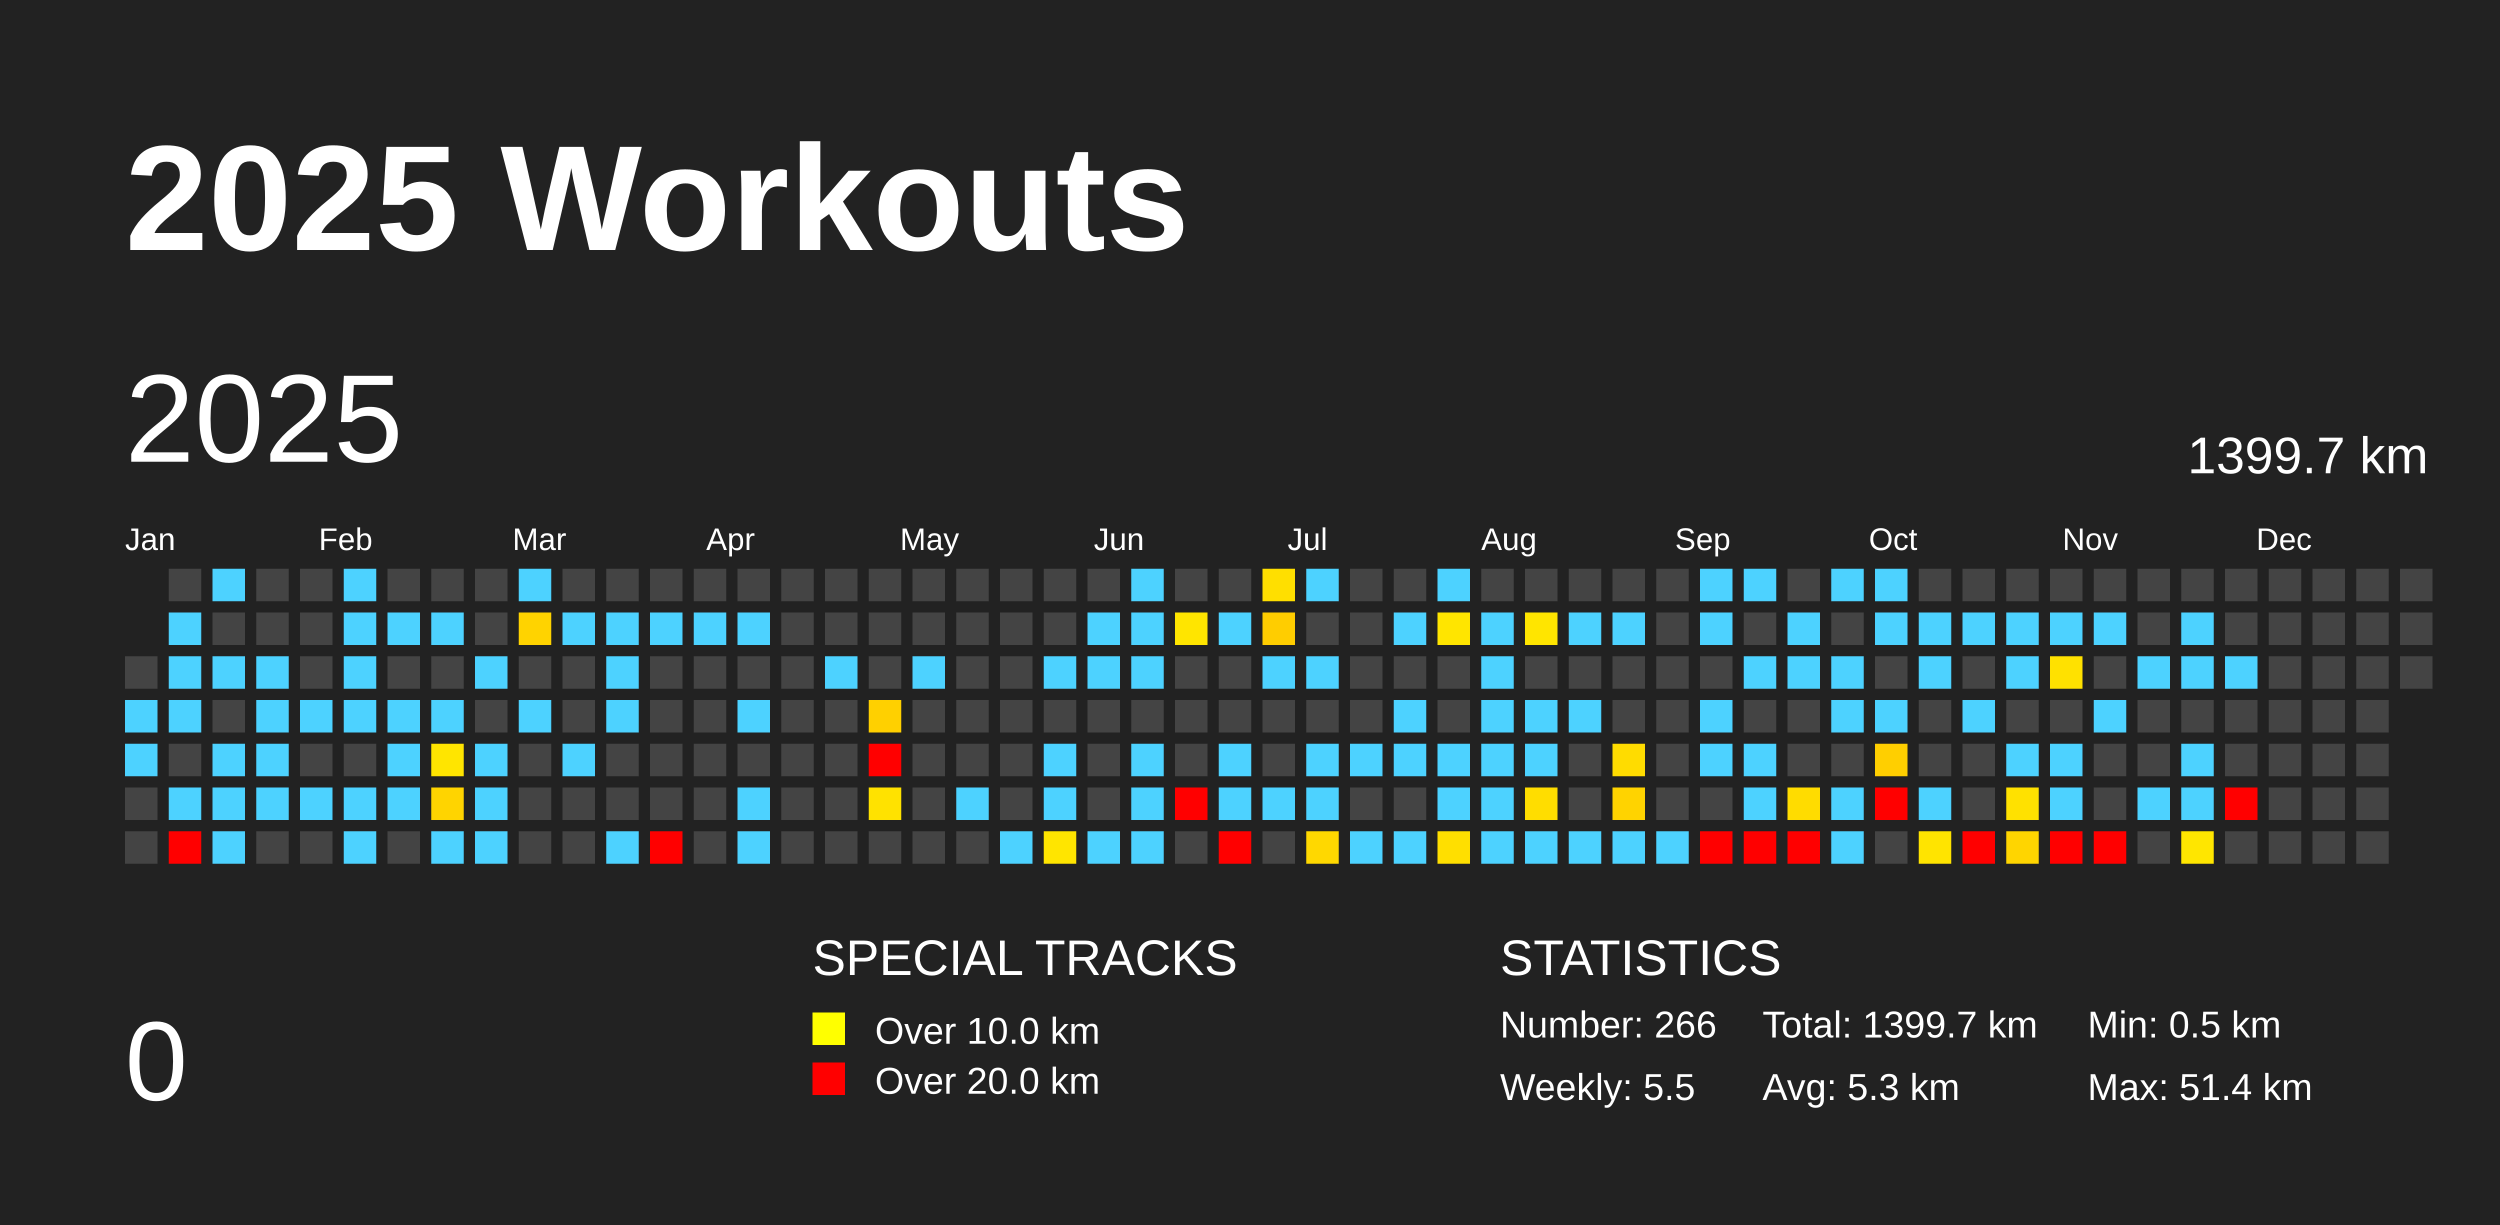
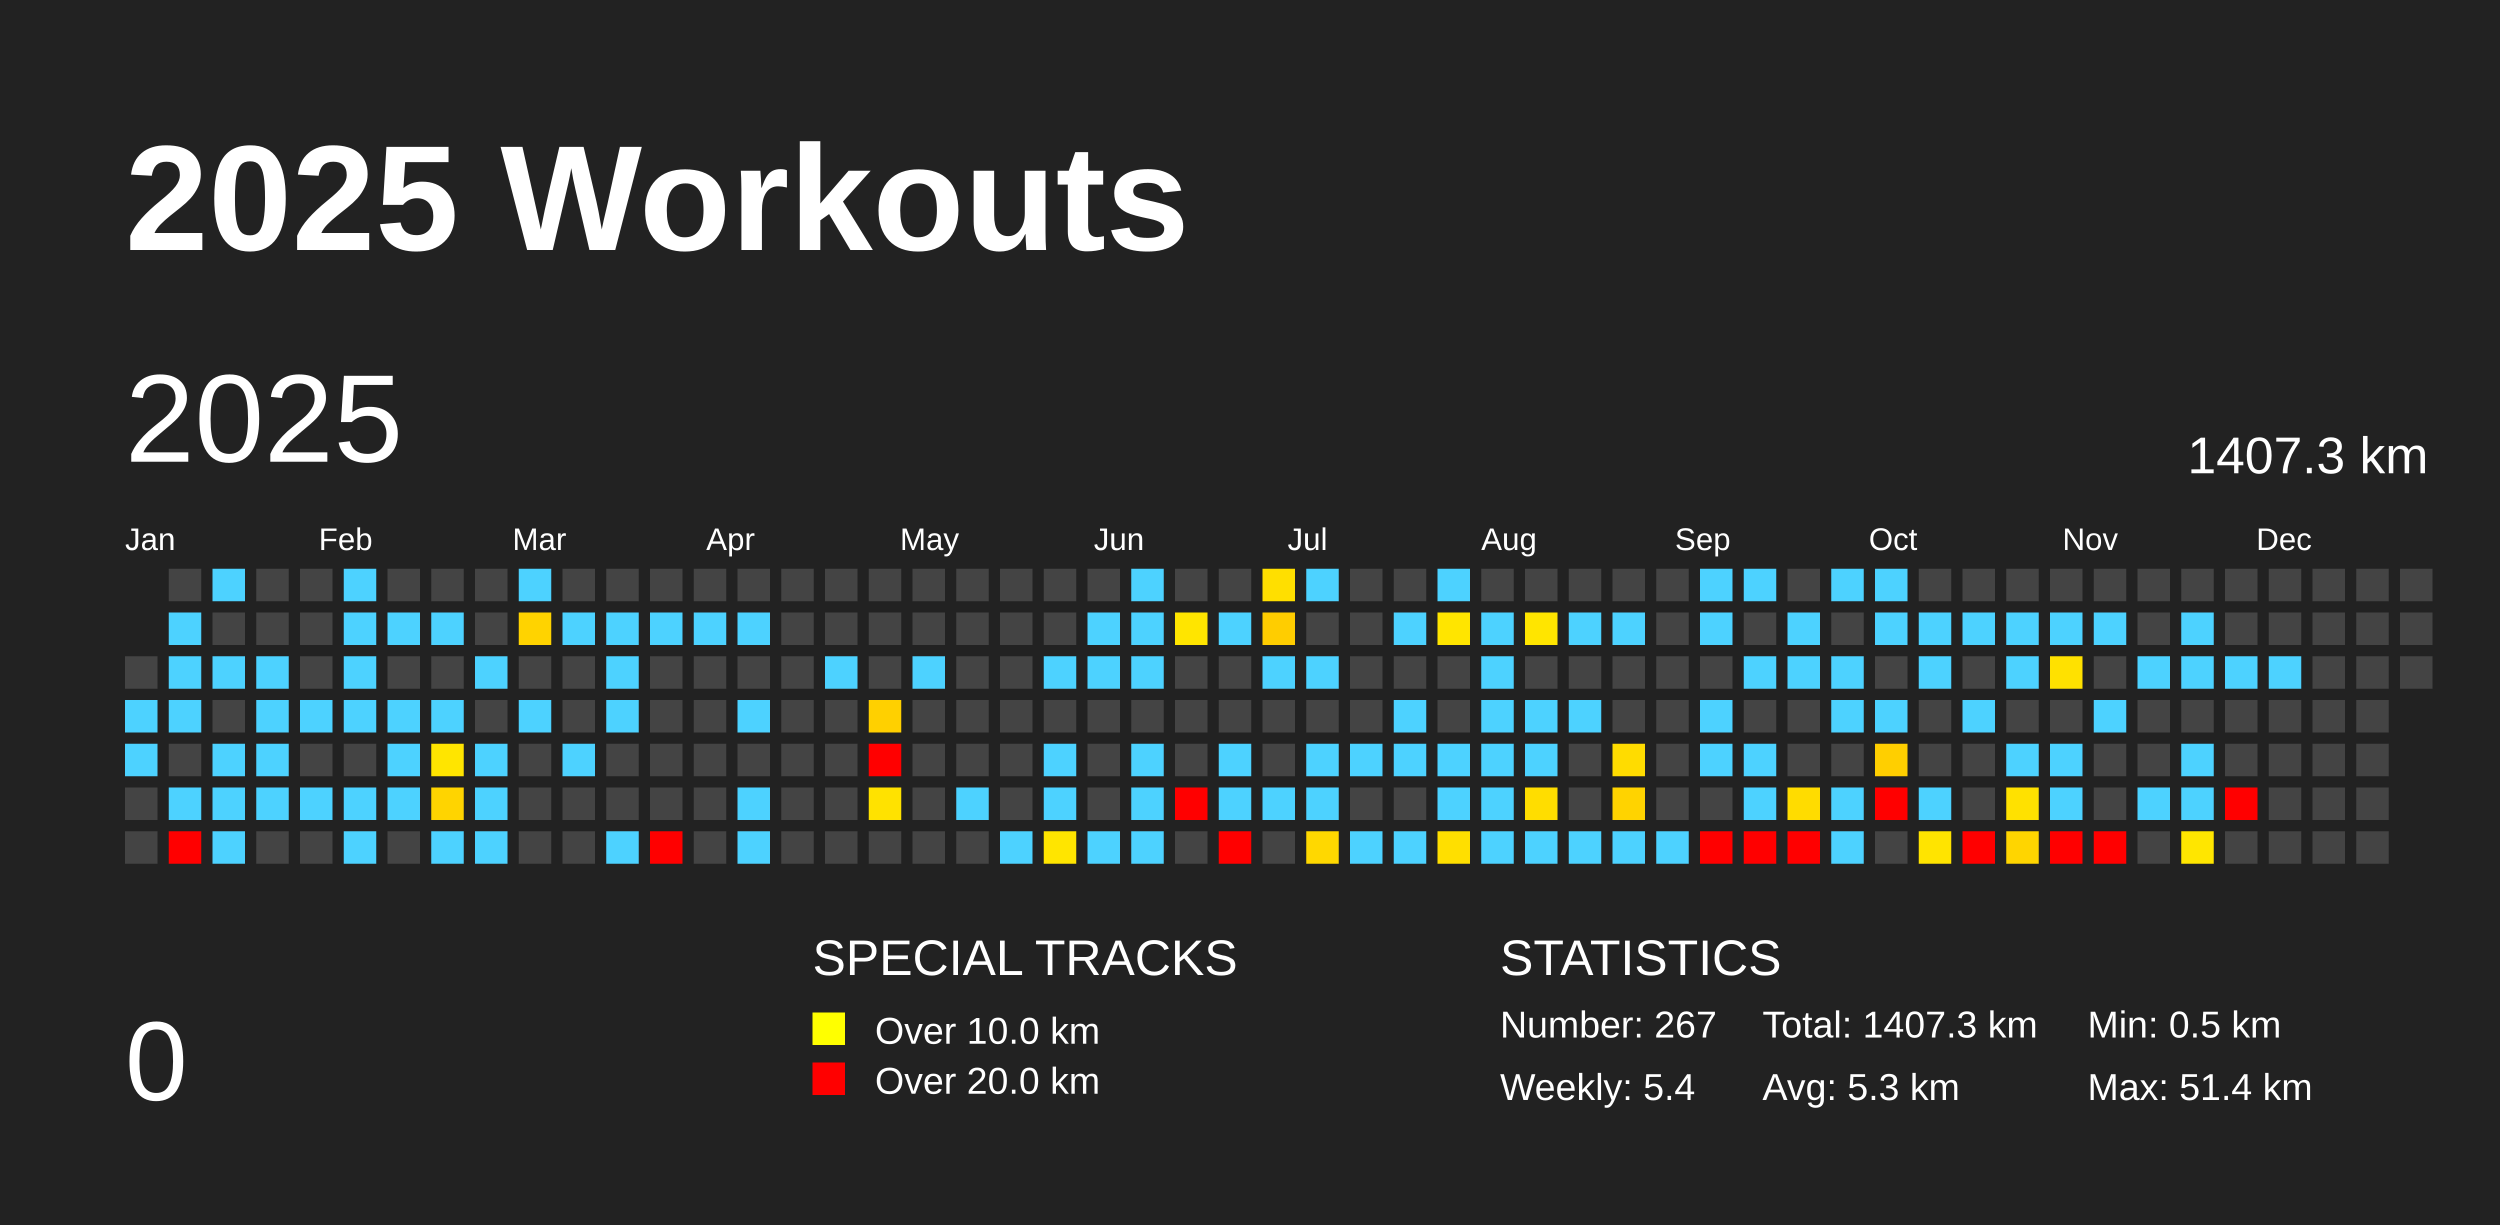
<svg xmlns="http://www.w3.org/2000/svg" baseProfile="full" height="98mm" version="1.1" viewBox="0,0,200,98" width="200mm">
  <defs />
  <rect fill="#222222" height="98" width="200" x="0" y="0" />
  <text fill="#FFFFFF" style="font-size:12px; font-family:Arial; font-weight:bold;" x="10" y="20">2025 Workouts</text>
  <text fill="#FFFFFF" style="font-size:9px; font-family:Arial" x="10" y="88">0</text>
  <text fill="#FFFFFF" style="font-size:4px; font-family:Arial" x="65" y="78">SPECIAL TRACKS</text>
  <rect fill="yellow" height="2.6" width="2.6" x="65" y="81" />
  <text fill="#FFFFFF" style="font-size:3px; font-family:Arial" x="70" y="83.5">Over 10.0 km</text>
  <rect fill="red" height="2.6" width="2.6" x="65" y="85" />
  <text fill="#FFFFFF" style="font-size:3px; font-family:Arial" x="70" y="87.5">Over 20.0 km</text>
  <text fill="#FFFFFF" style="font-size:4px; font-family:Arial" x="120" y="78">STATISTICS</text>
-   <text fill="#FFFFFF" style="font-size:3px; font-family:Arial" x="120" y="83">Number: 266</text>
-   <text fill="#FFFFFF" style="font-size:3px; font-family:Arial" x="120" y="88">Weekly: 5.5</text>
-   <text fill="#FFFFFF" style="font-size:3px; font-family:Arial" x="141" y="83">Total: 1399.7 km</text>
+   <text fill="#FFFFFF" style="font-size:3px; font-family:Arial" x="120" y="83">Number: 267</text>
+   <text fill="#FFFFFF" style="font-size:3px; font-family:Arial" x="120" y="88">Weekly: 5.4</text>
+   <text fill="#FFFFFF" style="font-size:3px; font-family:Arial" x="141" y="83">Total: 1407.3 km</text>
  <text fill="#FFFFFF" style="font-size:3px; font-family:Arial" x="141" y="88">Avg: 5.3 km</text>
  <text fill="#FFFFFF" style="font-size:3px; font-family:Arial" x="167" y="83">Min: 0.5 km</text>
  <text fill="#FFFFFF" style="font-size:3px; font-family:Arial" x="167" y="88">Max: 51.4 km</text>
  <text dominant-baseline="hanging" fill="#FFFFFF" style="font-size:10.0px; font-family:Arial;" x="10" y="30">2025</text>
-   <text dominant-baseline="hanging" fill="#FFFFFF" style="font-size:4.125px; font-family:Arial;" x="175" y="35">1399.7 km</text>
+   <text dominant-baseline="hanging" fill="#FFFFFF" style="font-size:4.125px; font-family:Arial;" x="175" y="35">1407.3 km</text>
  <text fill="#FFFFFF" style="font-size:2.5px; font-family:Arial" x="10.0" y="44">Jan</text>
  <text fill="#FFFFFF" style="font-size:2.5px; font-family:Arial" x="25.5" y="44">Feb</text>
  <text fill="#FFFFFF" style="font-size:2.5px; font-family:Arial" x="41.0" y="44">Mar</text>
  <text fill="#FFFFFF" style="font-size:2.5px; font-family:Arial" x="56.5" y="44">Apr</text>
  <text fill="#FFFFFF" style="font-size:2.5px; font-family:Arial" x="72.0" y="44">May</text>
  <text fill="#FFFFFF" style="font-size:2.5px; font-family:Arial" x="87.5" y="44">Jun</text>
  <text fill="#FFFFFF" style="font-size:2.5px; font-family:Arial" x="103.0" y="44">Jul</text>
  <text fill="#FFFFFF" style="font-size:2.5px; font-family:Arial" x="118.5" y="44">Aug</text>
  <text fill="#FFFFFF" style="font-size:2.5px; font-family:Arial" x="134.0" y="44">Sep</text>
  <text fill="#FFFFFF" style="font-size:2.5px; font-family:Arial" x="149.5" y="44">Oct</text>
  <text fill="#FFFFFF" style="font-size:2.5px; font-family:Arial" x="165.0" y="44">Nov</text>
  <text fill="#FFFFFF" style="font-size:2.5px; font-family:Arial" x="180.5" y="44">Dec</text>
  <rect fill="#444444" height="2.6" width="2.6" x="10.0" y="52.5" />
  <rect fill="#4dd2ff" height="2.6" width="2.6" x="10.0" y="56.0" />
  <rect fill="#4dd2ff" height="2.6" width="2.6" x="10.0" y="59.5" />
  <rect fill="#444444" height="2.6" width="2.6" x="10.0" y="63.0" />
  <rect fill="#444444" height="2.6" width="2.6" x="10.0" y="66.5" />
  <rect fill="#444444" height="2.6" width="2.6" x="13.5" y="45.5" />
  <rect fill="#4dd2ff" height="2.6" width="2.6" x="13.5" y="49.0" />
  <rect fill="#4dd2ff" height="2.6" width="2.6" x="13.5" y="52.5" />
  <rect fill="#4dd2ff" height="2.6" width="2.6" x="13.5" y="56.0" />
  <rect fill="#444444" height="2.6" width="2.6" x="13.5" y="59.5" />
  <rect fill="#4dd2ff" height="2.6" width="2.6" x="13.5" y="63.0" />
  <rect fill="red" height="2.6" width="2.6" x="13.5" y="66.5" />
  <rect fill="#4dd2ff" height="2.6" width="2.6" x="17.0" y="45.5" />
  <rect fill="#444444" height="2.6" width="2.6" x="17.0" y="49.0" />
  <rect fill="#4dd2ff" height="2.6" width="2.6" x="17.0" y="52.5" />
  <rect fill="#444444" height="2.6" width="2.6" x="17.0" y="56.0" />
  <rect fill="#4dd2ff" height="2.6" width="2.6" x="17.0" y="59.5" />
  <rect fill="#4dd2ff" height="2.6" width="2.6" x="17.0" y="63.0" />
  <rect fill="#4dd2ff" height="2.6" width="2.6" x="17.0" y="66.5" />
  <rect fill="#444444" height="2.6" width="2.6" x="20.5" y="45.5" />
  <rect fill="#444444" height="2.6" width="2.6" x="20.5" y="49.0" />
  <rect fill="#4dd2ff" height="2.6" width="2.6" x="20.5" y="52.5" />
  <rect fill="#4dd2ff" height="2.6" width="2.6" x="20.5" y="56.0" />
  <rect fill="#4dd2ff" height="2.6" width="2.6" x="20.5" y="59.5" />
  <rect fill="#4dd2ff" height="2.6" width="2.6" x="20.5" y="63.0" />
  <rect fill="#444444" height="2.6" width="2.6" x="20.5" y="66.5" />
  <rect fill="#444444" height="2.6" width="2.6" x="24.0" y="45.5" />
  <rect fill="#444444" height="2.6" width="2.6" x="24.0" y="49.0" />
  <rect fill="#444444" height="2.6" width="2.6" x="24.0" y="52.5" />
  <rect fill="#4dd2ff" height="2.6" width="2.6" x="24.0" y="56.0" />
  <rect fill="#444444" height="2.6" width="2.6" x="24.0" y="59.5" />
  <rect fill="#4dd2ff" height="2.6" width="2.6" x="24.0" y="63.0" />
  <rect fill="#444444" height="2.6" width="2.6" x="24.0" y="66.5" />
  <rect fill="#4dd2ff" height="2.6" width="2.6" x="27.5" y="45.5" />
  <rect fill="#4dd2ff" height="2.6" width="2.6" x="27.5" y="49.0" />
  <rect fill="#4dd2ff" height="2.6" width="2.6" x="27.5" y="52.5" />
  <rect fill="#4dd2ff" height="2.6" width="2.6" x="27.5" y="56.0" />
  <rect fill="#444444" height="2.6" width="2.6" x="27.5" y="59.5" />
  <rect fill="#4dd2ff" height="2.6" width="2.6" x="27.5" y="63.0" />
  <rect fill="#4dd2ff" height="2.6" width="2.6" x="27.5" y="66.5" />
  <rect fill="#444444" height="2.6" width="2.6" x="31.0" y="45.5" />
  <rect fill="#4dd2ff" height="2.6" width="2.6" x="31.0" y="49.0" />
  <rect fill="#444444" height="2.6" width="2.6" x="31.0" y="52.5" />
  <rect fill="#4dd2ff" height="2.6" width="2.6" x="31.0" y="56.0" />
  <rect fill="#4dd2ff" height="2.6" width="2.6" x="31.0" y="59.5" />
  <rect fill="#4dd2ff" height="2.6" width="2.6" x="31.0" y="63.0" />
  <rect fill="#444444" height="2.6" width="2.6" x="31.0" y="66.5" />
  <rect fill="#444444" height="2.6" width="2.6" x="34.5" y="45.5" />
  <rect fill="#4dd2ff" height="2.6" width="2.6" x="34.5" y="49.0" />
  <rect fill="#444444" height="2.6" width="2.6" x="34.5" y="52.5" />
  <rect fill="#4dd2ff" height="2.6" width="2.6" x="34.5" y="56.0" />
  <rect fill="#ffe500" height="2.6" width="2.6" x="34.5" y="59.5" />
  <rect fill="#ffd400" height="2.6" width="2.6" x="34.5" y="63.0" />
  <rect fill="#4dd2ff" height="2.6" width="2.6" x="34.5" y="66.5" />
  <rect fill="#444444" height="2.6" width="2.6" x="38.0" y="45.5" />
  <rect fill="#444444" height="2.6" width="2.6" x="38.0" y="49.0" />
  <rect fill="#4dd2ff" height="2.6" width="2.6" x="38.0" y="52.5" />
  <rect fill="#444444" height="2.6" width="2.6" x="38.0" y="56.0" />
  <rect fill="#4dd2ff" height="2.6" width="2.6" x="38.0" y="59.5" />
  <rect fill="#4dd2ff" height="2.6" width="2.6" x="38.0" y="63.0" />
  <rect fill="#4dd2ff" height="2.6" width="2.6" x="38.0" y="66.5" />
  <rect fill="#4dd2ff" height="2.6" width="2.6" x="41.5" y="45.5" />
  <rect fill="#ffd300" height="2.6" width="2.6" x="41.5" y="49.0" />
  <rect fill="#444444" height="2.6" width="2.6" x="41.5" y="52.5" />
  <rect fill="#4dd2ff" height="2.6" width="2.6" x="41.5" y="56.0" />
  <rect fill="#444444" height="2.6" width="2.6" x="41.5" y="59.5" />
  <rect fill="#444444" height="2.6" width="2.6" x="41.5" y="63.0" />
  <rect fill="#444444" height="2.6" width="2.6" x="41.5" y="66.5" />
  <rect fill="#444444" height="2.6" width="2.6" x="45.0" y="45.5" />
  <rect fill="#4dd2ff" height="2.6" width="2.6" x="45.0" y="49.0" />
  <rect fill="#444444" height="2.6" width="2.6" x="45.0" y="52.5" />
  <rect fill="#444444" height="2.6" width="2.6" x="45.0" y="56.0" />
  <rect fill="#4dd2ff" height="2.6" width="2.6" x="45.0" y="59.5" />
  <rect fill="#444444" height="2.6" width="2.6" x="45.0" y="63.0" />
  <rect fill="#444444" height="2.6" width="2.6" x="45.0" y="66.5" />
  <rect fill="#444444" height="2.6" width="2.6" x="48.5" y="45.5" />
  <rect fill="#4dd2ff" height="2.6" width="2.6" x="48.5" y="49.0" />
  <rect fill="#4dd2ff" height="2.6" width="2.6" x="48.5" y="52.5" />
  <rect fill="#4dd2ff" height="2.6" width="2.6" x="48.5" y="56.0" />
  <rect fill="#444444" height="2.6" width="2.6" x="48.5" y="59.5" />
  <rect fill="#444444" height="2.6" width="2.6" x="48.5" y="63.0" />
  <rect fill="#4dd2ff" height="2.6" width="2.6" x="48.5" y="66.5" />
  <rect fill="#444444" height="2.6" width="2.6" x="52.0" y="45.5" />
  <rect fill="#4dd2ff" height="2.6" width="2.6" x="52.0" y="49.0" />
  <rect fill="#444444" height="2.6" width="2.6" x="52.0" y="52.5" />
  <rect fill="#444444" height="2.6" width="2.6" x="52.0" y="56.0" />
  <rect fill="#444444" height="2.6" width="2.6" x="52.0" y="59.5" />
  <rect fill="#444444" height="2.6" width="2.6" x="52.0" y="63.0" />
  <rect fill="red" height="2.6" width="2.6" x="52.0" y="66.5" />
  <rect fill="#444444" height="2.6" width="2.6" x="55.5" y="45.5" />
  <rect fill="#4dd2ff" height="2.6" width="2.6" x="55.5" y="49.0" />
  <rect fill="#444444" height="2.6" width="2.6" x="55.5" y="52.5" />
  <rect fill="#444444" height="2.6" width="2.6" x="55.5" y="56.0" />
  <rect fill="#444444" height="2.6" width="2.6" x="55.5" y="59.5" />
  <rect fill="#444444" height="2.6" width="2.6" x="55.5" y="63.0" />
  <rect fill="#444444" height="2.6" width="2.6" x="55.5" y="66.5" />
  <rect fill="#444444" height="2.6" width="2.6" x="59.0" y="45.5" />
  <rect fill="#4dd2ff" height="2.6" width="2.6" x="59.0" y="49.0" />
  <rect fill="#444444" height="2.6" width="2.6" x="59.0" y="52.5" />
  <rect fill="#4dd2ff" height="2.6" width="2.6" x="59.0" y="56.0" />
  <rect fill="#444444" height="2.6" width="2.6" x="59.0" y="59.5" />
  <rect fill="#4dd2ff" height="2.6" width="2.6" x="59.0" y="63.0" />
  <rect fill="#4dd2ff" height="2.6" width="2.6" x="59.0" y="66.5" />
  <rect fill="#444444" height="2.6" width="2.6" x="62.5" y="45.5" />
  <rect fill="#444444" height="2.6" width="2.6" x="62.5" y="49.0" />
  <rect fill="#444444" height="2.6" width="2.6" x="62.5" y="52.5" />
  <rect fill="#444444" height="2.6" width="2.6" x="62.5" y="56.0" />
  <rect fill="#444444" height="2.6" width="2.6" x="62.5" y="59.5" />
  <rect fill="#444444" height="2.6" width="2.6" x="62.5" y="63.0" />
  <rect fill="#444444" height="2.6" width="2.6" x="62.5" y="66.5" />
  <rect fill="#444444" height="2.6" width="2.6" x="66.0" y="45.5" />
  <rect fill="#444444" height="2.6" width="2.6" x="66.0" y="49.0" />
  <rect fill="#4dd2ff" height="2.6" width="2.6" x="66.0" y="52.5" />
  <rect fill="#444444" height="2.6" width="2.6" x="66.0" y="56.0" />
  <rect fill="#444444" height="2.6" width="2.6" x="66.0" y="59.5" />
  <rect fill="#444444" height="2.6" width="2.6" x="66.0" y="63.0" />
  <rect fill="#444444" height="2.6" width="2.6" x="66.0" y="66.5" />
  <rect fill="#444444" height="2.6" width="2.6" x="69.5" y="45.5" />
  <rect fill="#444444" height="2.6" width="2.6" x="69.5" y="49.0" />
  <rect fill="#444444" height="2.6" width="2.6" x="69.5" y="52.5" />
  <rect fill="#ffd000" height="2.6" width="2.6" x="69.5" y="56.0" />
  <rect fill="red" height="2.6" width="2.6" x="69.5" y="59.5" />
  <rect fill="#ffe200" height="2.6" width="2.6" x="69.5" y="63.0" />
  <rect fill="#444444" height="2.6" width="2.6" x="69.5" y="66.5" />
  <rect fill="#444444" height="2.6" width="2.6" x="73.0" y="45.5" />
  <rect fill="#444444" height="2.6" width="2.6" x="73.0" y="49.0" />
  <rect fill="#4dd2ff" height="2.6" width="2.6" x="73.0" y="52.5" />
  <rect fill="#444444" height="2.6" width="2.6" x="73.0" y="56.0" />
  <rect fill="#444444" height="2.6" width="2.6" x="73.0" y="59.5" />
  <rect fill="#444444" height="2.6" width="2.6" x="73.0" y="63.0" />
  <rect fill="#444444" height="2.6" width="2.6" x="73.0" y="66.5" />
  <rect fill="#444444" height="2.6" width="2.6" x="76.5" y="45.5" />
  <rect fill="#444444" height="2.6" width="2.6" x="76.5" y="49.0" />
  <rect fill="#444444" height="2.6" width="2.6" x="76.5" y="52.5" />
  <rect fill="#444444" height="2.6" width="2.6" x="76.5" y="56.0" />
  <rect fill="#444444" height="2.6" width="2.6" x="76.5" y="59.5" />
  <rect fill="#4dd2ff" height="2.6" width="2.6" x="76.5" y="63.0" />
  <rect fill="#444444" height="2.6" width="2.6" x="76.5" y="66.5" />
  <rect fill="#444444" height="2.6" width="2.6" x="80.0" y="45.5" />
  <rect fill="#444444" height="2.6" width="2.6" x="80.0" y="49.0" />
  <rect fill="#444444" height="2.6" width="2.6" x="80.0" y="52.5" />
  <rect fill="#444444" height="2.6" width="2.6" x="80.0" y="56.0" />
  <rect fill="#444444" height="2.6" width="2.6" x="80.0" y="59.5" />
  <rect fill="#444444" height="2.6" width="2.6" x="80.0" y="63.0" />
  <rect fill="#4dd2ff" height="2.6" width="2.6" x="80.0" y="66.5" />
  <rect fill="#444444" height="2.6" width="2.6" x="83.5" y="45.5" />
  <rect fill="#444444" height="2.6" width="2.6" x="83.5" y="49.0" />
  <rect fill="#4dd2ff" height="2.6" width="2.6" x="83.5" y="52.5" />
  <rect fill="#444444" height="2.6" width="2.6" x="83.5" y="56.0" />
  <rect fill="#4dd2ff" height="2.6" width="2.6" x="83.5" y="59.5" />
  <rect fill="#4dd2ff" height="2.6" width="2.6" x="83.5" y="63.0" />
  <rect fill="#ffe500" height="2.6" width="2.6" x="83.5" y="66.5" />
  <rect fill="#444444" height="2.6" width="2.6" x="87.0" y="45.5" />
  <rect fill="#4dd2ff" height="2.6" width="2.6" x="87.0" y="49.0" />
  <rect fill="#4dd2ff" height="2.6" width="2.6" x="87.0" y="52.5" />
  <rect fill="#444444" height="2.6" width="2.6" x="87.0" y="56.0" />
  <rect fill="#444444" height="2.6" width="2.6" x="87.0" y="59.5" />
  <rect fill="#444444" height="2.6" width="2.6" x="87.0" y="63.0" />
  <rect fill="#4dd2ff" height="2.6" width="2.6" x="87.0" y="66.5" />
  <rect fill="#4dd2ff" height="2.6" width="2.6" x="90.5" y="45.5" />
  <rect fill="#4dd2ff" height="2.6" width="2.6" x="90.5" y="49.0" />
  <rect fill="#4dd2ff" height="2.6" width="2.6" x="90.5" y="52.5" />
  <rect fill="#444444" height="2.6" width="2.6" x="90.5" y="56.0" />
  <rect fill="#4dd2ff" height="2.6" width="2.6" x="90.5" y="59.5" />
  <rect fill="#4dd2ff" height="2.6" width="2.6" x="90.5" y="63.0" />
  <rect fill="#4dd2ff" height="2.6" width="2.6" x="90.5" y="66.5" />
  <rect fill="#444444" height="2.6" width="2.6" x="94.0" y="45.5" />
  <rect fill="#ffe500" height="2.6" width="2.6" x="94.0" y="49.0" />
  <rect fill="#444444" height="2.6" width="2.6" x="94.0" y="52.5" />
  <rect fill="#444444" height="2.6" width="2.6" x="94.0" y="56.0" />
  <rect fill="#444444" height="2.6" width="2.6" x="94.0" y="59.5" />
  <rect fill="red" height="2.6" width="2.6" x="94.0" y="63.0" />
  <rect fill="#444444" height="2.6" width="2.6" x="94.0" y="66.5" />
  <rect fill="#444444" height="2.6" width="2.6" x="97.5" y="45.5" />
  <rect fill="#4dd2ff" height="2.6" width="2.6" x="97.5" y="49.0" />
  <rect fill="#444444" height="2.6" width="2.6" x="97.5" y="52.5" />
  <rect fill="#444444" height="2.6" width="2.6" x="97.5" y="56.0" />
  <rect fill="#4dd2ff" height="2.6" width="2.6" x="97.5" y="59.5" />
  <rect fill="#4dd2ff" height="2.6" width="2.6" x="97.5" y="63.0" />
  <rect fill="red" height="2.6" width="2.6" x="97.5" y="66.5" />
  <rect fill="#ffdf00" height="2.6" width="2.6" x="101.0" y="45.5" />
  <rect fill="#ffcd00" height="2.6" width="2.6" x="101.0" y="49.0" />
  <rect fill="#4dd2ff" height="2.6" width="2.6" x="101.0" y="52.5" />
  <rect fill="#444444" height="2.6" width="2.6" x="101.0" y="56.0" />
  <rect fill="#444444" height="2.6" width="2.6" x="101.0" y="59.5" />
  <rect fill="#4dd2ff" height="2.6" width="2.6" x="101.0" y="63.0" />
  <rect fill="#444444" height="2.6" width="2.6" x="101.0" y="66.5" />
  <rect fill="#4dd2ff" height="2.6" width="2.6" x="104.5" y="45.5" />
  <rect fill="#444444" height="2.6" width="2.6" x="104.5" y="49.0" />
  <rect fill="#4dd2ff" height="2.6" width="2.6" x="104.5" y="52.5" />
  <rect fill="#444444" height="2.6" width="2.6" x="104.5" y="56.0" />
  <rect fill="#4dd2ff" height="2.6" width="2.6" x="104.5" y="59.5" />
  <rect fill="#4dd2ff" height="2.6" width="2.6" x="104.5" y="63.0" />
  <rect fill="#ffd800" height="2.6" width="2.6" x="104.5" y="66.5" />
  <rect fill="#444444" height="2.6" width="2.6" x="108.0" y="45.5" />
  <rect fill="#444444" height="2.6" width="2.6" x="108.0" y="49.0" />
  <rect fill="#444444" height="2.6" width="2.6" x="108.0" y="52.5" />
  <rect fill="#444444" height="2.6" width="2.6" x="108.0" y="56.0" />
  <rect fill="#4dd2ff" height="2.6" width="2.6" x="108.0" y="59.5" />
  <rect fill="#444444" height="2.6" width="2.6" x="108.0" y="63.0" />
  <rect fill="#4dd2ff" height="2.6" width="2.6" x="108.0" y="66.5" />
  <rect fill="#444444" height="2.6" width="2.6" x="111.5" y="45.5" />
  <rect fill="#4dd2ff" height="2.6" width="2.6" x="111.5" y="49.0" />
  <rect fill="#444444" height="2.6" width="2.6" x="111.5" y="52.5" />
  <rect fill="#4dd2ff" height="2.6" width="2.6" x="111.5" y="56.0" />
  <rect fill="#4dd2ff" height="2.6" width="2.6" x="111.5" y="59.5" />
  <rect fill="#444444" height="2.6" width="2.6" x="111.5" y="63.0" />
  <rect fill="#4dd2ff" height="2.6" width="2.6" x="111.5" y="66.5" />
  <rect fill="#4dd2ff" height="2.6" width="2.6" x="115.0" y="45.5" />
  <rect fill="#ffe500" height="2.6" width="2.6" x="115.0" y="49.0" />
  <rect fill="#444444" height="2.6" width="2.6" x="115.0" y="52.5" />
  <rect fill="#444444" height="2.6" width="2.6" x="115.0" y="56.0" />
  <rect fill="#4dd2ff" height="2.6" width="2.6" x="115.0" y="59.5" />
  <rect fill="#4dd2ff" height="2.6" width="2.6" x="115.0" y="63.0" />
  <rect fill="#ffdf00" height="2.6" width="2.6" x="115.0" y="66.5" />
  <rect fill="#444444" height="2.6" width="2.6" x="118.5" y="45.5" />
  <rect fill="#4dd2ff" height="2.6" width="2.6" x="118.5" y="49.0" />
  <rect fill="#4dd2ff" height="2.6" width="2.6" x="118.5" y="52.5" />
  <rect fill="#4dd2ff" height="2.6" width="2.6" x="118.5" y="56.0" />
  <rect fill="#4dd2ff" height="2.6" width="2.6" x="118.5" y="59.5" />
  <rect fill="#4dd2ff" height="2.6" width="2.6" x="118.5" y="63.0" />
  <rect fill="#4dd2ff" height="2.6" width="2.6" x="118.5" y="66.5" />
  <rect fill="#444444" height="2.6" width="2.6" x="122.0" y="45.5" />
  <rect fill="#ffe500" height="2.6" width="2.6" x="122.0" y="49.0" />
  <rect fill="#444444" height="2.6" width="2.6" x="122.0" y="52.5" />
  <rect fill="#4dd2ff" height="2.6" width="2.6" x="122.0" y="56.0" />
  <rect fill="#4dd2ff" height="2.6" width="2.6" x="122.0" y="59.5" />
  <rect fill="#ffdd00" height="2.6" width="2.6" x="122.0" y="63.0" />
  <rect fill="#4dd2ff" height="2.6" width="2.6" x="122.0" y="66.5" />
  <rect fill="#444444" height="2.6" width="2.6" x="125.5" y="45.5" />
  <rect fill="#4dd2ff" height="2.6" width="2.6" x="125.5" y="49.0" />
  <rect fill="#444444" height="2.6" width="2.6" x="125.5" y="52.5" />
  <rect fill="#4dd2ff" height="2.6" width="2.6" x="125.5" y="56.0" />
  <rect fill="#444444" height="2.6" width="2.6" x="125.5" y="59.5" />
  <rect fill="#444444" height="2.6" width="2.6" x="125.5" y="63.0" />
  <rect fill="#4dd2ff" height="2.6" width="2.6" x="125.5" y="66.5" />
  <rect fill="#444444" height="2.6" width="2.6" x="129.0" y="45.5" />
  <rect fill="#4dd2ff" height="2.6" width="2.6" x="129.0" y="49.0" />
  <rect fill="#444444" height="2.6" width="2.6" x="129.0" y="52.5" />
  <rect fill="#444444" height="2.6" width="2.6" x="129.0" y="56.0" />
  <rect fill="#ffdc00" height="2.6" width="2.6" x="129.0" y="59.5" />
  <rect fill="#ffd300" height="2.6" width="2.6" x="129.0" y="63.0" />
  <rect fill="#4dd2ff" height="2.6" width="2.6" x="129.0" y="66.5" />
  <rect fill="#444444" height="2.6" width="2.6" x="132.5" y="45.5" />
  <rect fill="#444444" height="2.6" width="2.6" x="132.5" y="49.0" />
  <rect fill="#444444" height="2.6" width="2.6" x="132.5" y="52.5" />
  <rect fill="#444444" height="2.6" width="2.6" x="132.5" y="56.0" />
  <rect fill="#444444" height="2.6" width="2.6" x="132.5" y="59.5" />
  <rect fill="#444444" height="2.6" width="2.6" x="132.5" y="63.0" />
  <rect fill="#4dd2ff" height="2.6" width="2.6" x="132.5" y="66.5" />
  <rect fill="#4dd2ff" height="2.6" width="2.6" x="136.0" y="45.5" />
  <rect fill="#4dd2ff" height="2.6" width="2.6" x="136.0" y="49.0" />
  <rect fill="#444444" height="2.6" width="2.6" x="136.0" y="52.5" />
  <rect fill="#4dd2ff" height="2.6" width="2.6" x="136.0" y="56.0" />
  <rect fill="#4dd2ff" height="2.6" width="2.6" x="136.0" y="59.5" />
  <rect fill="#444444" height="2.6" width="2.6" x="136.0" y="63.0" />
  <rect fill="red" height="2.6" width="2.6" x="136.0" y="66.5" />
  <rect fill="#4dd2ff" height="2.6" width="2.6" x="139.5" y="45.5" />
  <rect fill="#444444" height="2.6" width="2.6" x="139.5" y="49.0" />
  <rect fill="#4dd2ff" height="2.6" width="2.6" x="139.5" y="52.5" />
  <rect fill="#444444" height="2.6" width="2.6" x="139.5" y="56.0" />
  <rect fill="#4dd2ff" height="2.6" width="2.6" x="139.5" y="59.5" />
  <rect fill="#4dd2ff" height="2.6" width="2.6" x="139.5" y="63.0" />
  <rect fill="red" height="2.6" width="2.6" x="139.5" y="66.5" />
  <rect fill="#444444" height="2.6" width="2.6" x="143.0" y="45.5" />
  <rect fill="#4dd2ff" height="2.6" width="2.6" x="143.0" y="49.0" />
  <rect fill="#4dd2ff" height="2.6" width="2.6" x="143.0" y="52.5" />
  <rect fill="#444444" height="2.6" width="2.6" x="143.0" y="56.0" />
  <rect fill="#444444" height="2.6" width="2.6" x="143.0" y="59.5" />
  <rect fill="#ffdc00" height="2.6" width="2.6" x="143.0" y="63.0" />
  <rect fill="red" height="2.6" width="2.6" x="143.0" y="66.5" />
  <rect fill="#4dd2ff" height="2.6" width="2.6" x="146.5" y="45.5" />
  <rect fill="#444444" height="2.6" width="2.6" x="146.5" y="49.0" />
  <rect fill="#4dd2ff" height="2.6" width="2.6" x="146.5" y="52.5" />
  <rect fill="#4dd2ff" height="2.6" width="2.6" x="146.5" y="56.0" />
  <rect fill="#444444" height="2.6" width="2.6" x="146.5" y="59.5" />
  <rect fill="#4dd2ff" height="2.6" width="2.6" x="146.5" y="63.0" />
  <rect fill="#4dd2ff" height="2.6" width="2.6" x="146.5" y="66.5" />
  <rect fill="#4dd2ff" height="2.6" width="2.6" x="150.0" y="45.5" />
  <rect fill="#4dd2ff" height="2.6" width="2.6" x="150.0" y="49.0" />
  <rect fill="#444444" height="2.6" width="2.6" x="150.0" y="52.5" />
  <rect fill="#4dd2ff" height="2.6" width="2.6" x="150.0" y="56.0" />
  <rect fill="#ffcf00" height="2.6" width="2.6" x="150.0" y="59.5" />
  <rect fill="red" height="2.6" width="2.6" x="150.0" y="63.0" />
  <rect fill="#444444" height="2.6" width="2.6" x="150.0" y="66.5" />
  <rect fill="#444444" height="2.6" width="2.6" x="153.5" y="45.5" />
  <rect fill="#4dd2ff" height="2.6" width="2.6" x="153.5" y="49.0" />
  <rect fill="#4dd2ff" height="2.6" width="2.6" x="153.5" y="52.5" />
  <rect fill="#444444" height="2.6" width="2.6" x="153.5" y="56.0" />
  <rect fill="#444444" height="2.6" width="2.6" x="153.5" y="59.5" />
  <rect fill="#4dd2ff" height="2.6" width="2.6" x="153.5" y="63.0" />
  <rect fill="#ffe400" height="2.6" width="2.6" x="153.5" y="66.5" />
  <rect fill="#444444" height="2.6" width="2.6" x="157.0" y="45.5" />
  <rect fill="#4dd2ff" height="2.6" width="2.6" x="157.0" y="49.0" />
  <rect fill="#444444" height="2.6" width="2.6" x="157.0" y="52.5" />
  <rect fill="#4dd2ff" height="2.6" width="2.6" x="157.0" y="56.0" />
  <rect fill="#444444" height="2.6" width="2.6" x="157.0" y="59.5" />
  <rect fill="#444444" height="2.6" width="2.6" x="157.0" y="63.0" />
  <rect fill="red" height="2.6" width="2.6" x="157.0" y="66.5" />
  <rect fill="#444444" height="2.6" width="2.6" x="160.5" y="45.5" />
  <rect fill="#4dd2ff" height="2.6" width="2.6" x="160.5" y="49.0" />
  <rect fill="#4dd2ff" height="2.6" width="2.6" x="160.5" y="52.5" />
  <rect fill="#444444" height="2.6" width="2.6" x="160.5" y="56.0" />
  <rect fill="#4dd2ff" height="2.6" width="2.6" x="160.5" y="59.5" />
  <rect fill="#ffe100" height="2.6" width="2.6" x="160.5" y="63.0" />
  <rect fill="#ffd500" height="2.6" width="2.6" x="160.5" y="66.5" />
  <rect fill="#444444" height="2.6" width="2.6" x="164.0" y="45.5" />
  <rect fill="#4dd2ff" height="2.6" width="2.6" x="164.0" y="49.0" />
  <rect fill="#ffe100" height="2.6" width="2.6" x="164.0" y="52.5" />
  <rect fill="#444444" height="2.6" width="2.6" x="164.0" y="56.0" />
  <rect fill="#4dd2ff" height="2.6" width="2.6" x="164.0" y="59.5" />
  <rect fill="#4dd2ff" height="2.6" width="2.6" x="164.0" y="63.0" />
  <rect fill="red" height="2.6" width="2.6" x="164.0" y="66.5" />
  <rect fill="#444444" height="2.6" width="2.6" x="167.5" y="45.5" />
  <rect fill="#4dd2ff" height="2.6" width="2.6" x="167.5" y="49.0" />
  <rect fill="#444444" height="2.6" width="2.6" x="167.5" y="52.5" />
  <rect fill="#4dd2ff" height="2.6" width="2.6" x="167.5" y="56.0" />
  <rect fill="#444444" height="2.6" width="2.6" x="167.5" y="59.5" />
  <rect fill="#444444" height="2.6" width="2.6" x="167.5" y="63.0" />
  <rect fill="red" height="2.6" width="2.6" x="167.5" y="66.5" />
  <rect fill="#444444" height="2.6" width="2.6" x="171.0" y="45.5" />
  <rect fill="#444444" height="2.6" width="2.6" x="171.0" y="49.0" />
  <rect fill="#4dd2ff" height="2.6" width="2.6" x="171.0" y="52.5" />
  <rect fill="#444444" height="2.6" width="2.6" x="171.0" y="56.0" />
  <rect fill="#444444" height="2.6" width="2.6" x="171.0" y="59.5" />
  <rect fill="#4dd2ff" height="2.6" width="2.6" x="171.0" y="63.0" />
  <rect fill="#444444" height="2.6" width="2.6" x="171.0" y="66.5" />
  <rect fill="#444444" height="2.6" width="2.6" x="174.5" y="45.5" />
  <rect fill="#4dd2ff" height="2.6" width="2.6" x="174.5" y="49.0" />
  <rect fill="#4dd2ff" height="2.6" width="2.6" x="174.5" y="52.5" />
  <rect fill="#444444" height="2.6" width="2.6" x="174.5" y="56.0" />
  <rect fill="#4dd2ff" height="2.6" width="2.6" x="174.5" y="59.5" />
  <rect fill="#4dd2ff" height="2.6" width="2.6" x="174.5" y="63.0" />
  <rect fill="#ffe600" height="2.6" width="2.6" x="174.5" y="66.5" />
  <rect fill="#444444" height="2.6" width="2.6" x="178.0" y="45.5" />
  <rect fill="#444444" height="2.6" width="2.6" x="178.0" y="49.0" />
  <rect fill="#4dd2ff" height="2.6" width="2.6" x="178.0" y="52.5" />
  <rect fill="#444444" height="2.6" width="2.6" x="178.0" y="56.0" />
  <rect fill="#444444" height="2.6" width="2.6" x="178.0" y="59.5" />
  <rect fill="red" height="2.6" width="2.6" x="178.0" y="63.0" />
  <rect fill="#444444" height="2.6" width="2.6" x="178.0" y="66.5" />
  <rect fill="#444444" height="2.6" width="2.6" x="181.5" y="45.5" />
  <rect fill="#444444" height="2.6" width="2.6" x="181.5" y="49.0" />
-   <rect fill="#444444" height="2.6" width="2.6" x="181.5" y="52.5" />
+   <rect fill="#4dd2ff" height="2.6" width="2.6" x="181.5" y="52.5" />
  <rect fill="#444444" height="2.6" width="2.6" x="181.5" y="56.0" />
  <rect fill="#444444" height="2.6" width="2.6" x="181.5" y="59.5" />
  <rect fill="#444444" height="2.6" width="2.6" x="181.5" y="63.0" />
  <rect fill="#444444" height="2.6" width="2.6" x="181.5" y="66.5" />
  <rect fill="#444444" height="2.6" width="2.6" x="185.0" y="45.5" />
  <rect fill="#444444" height="2.6" width="2.6" x="185.0" y="49.0" />
  <rect fill="#444444" height="2.6" width="2.6" x="185.0" y="52.5" />
  <rect fill="#444444" height="2.6" width="2.6" x="185.0" y="56.0" />
  <rect fill="#444444" height="2.6" width="2.6" x="185.0" y="59.5" />
  <rect fill="#444444" height="2.6" width="2.6" x="185.0" y="63.0" />
  <rect fill="#444444" height="2.6" width="2.6" x="185.0" y="66.5" />
  <rect fill="#444444" height="2.6" width="2.6" x="188.5" y="45.5" />
  <rect fill="#444444" height="2.6" width="2.6" x="188.5" y="49.0" />
  <rect fill="#444444" height="2.6" width="2.6" x="188.5" y="52.5" />
  <rect fill="#444444" height="2.6" width="2.6" x="188.5" y="56.0" />
  <rect fill="#444444" height="2.6" width="2.6" x="188.5" y="59.5" />
  <rect fill="#444444" height="2.6" width="2.6" x="188.5" y="63.0" />
  <rect fill="#444444" height="2.6" width="2.6" x="188.5" y="66.5" />
  <rect fill="#444444" height="2.6" width="2.6" x="192.0" y="45.5" />
  <rect fill="#444444" height="2.6" width="2.6" x="192.0" y="49.0" />
  <rect fill="#444444" height="2.6" width="2.6" x="192.0" y="52.5" />
</svg>
